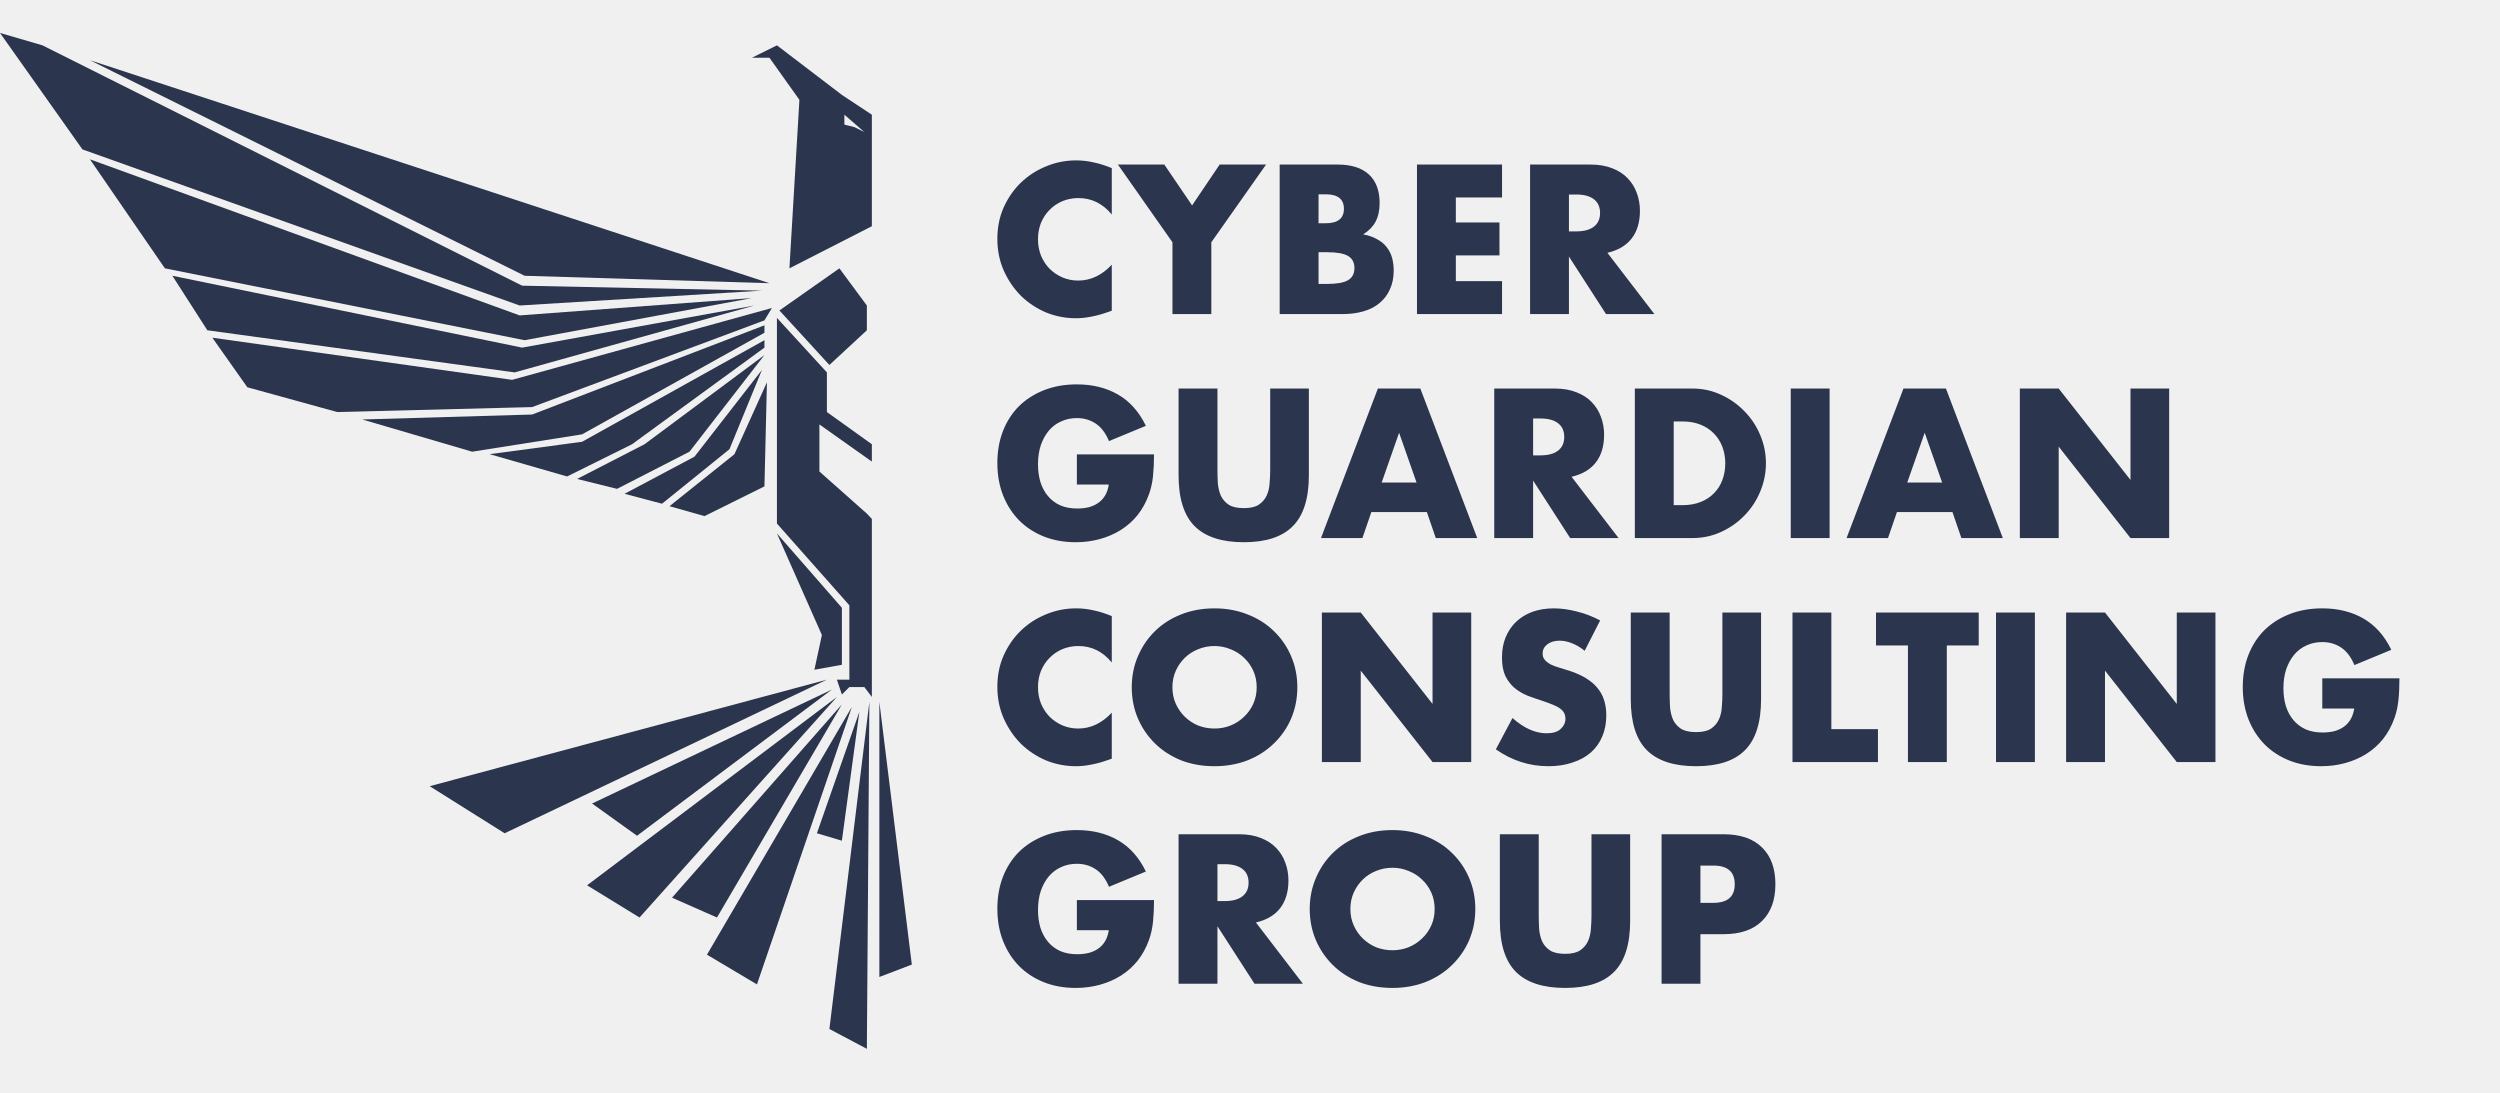
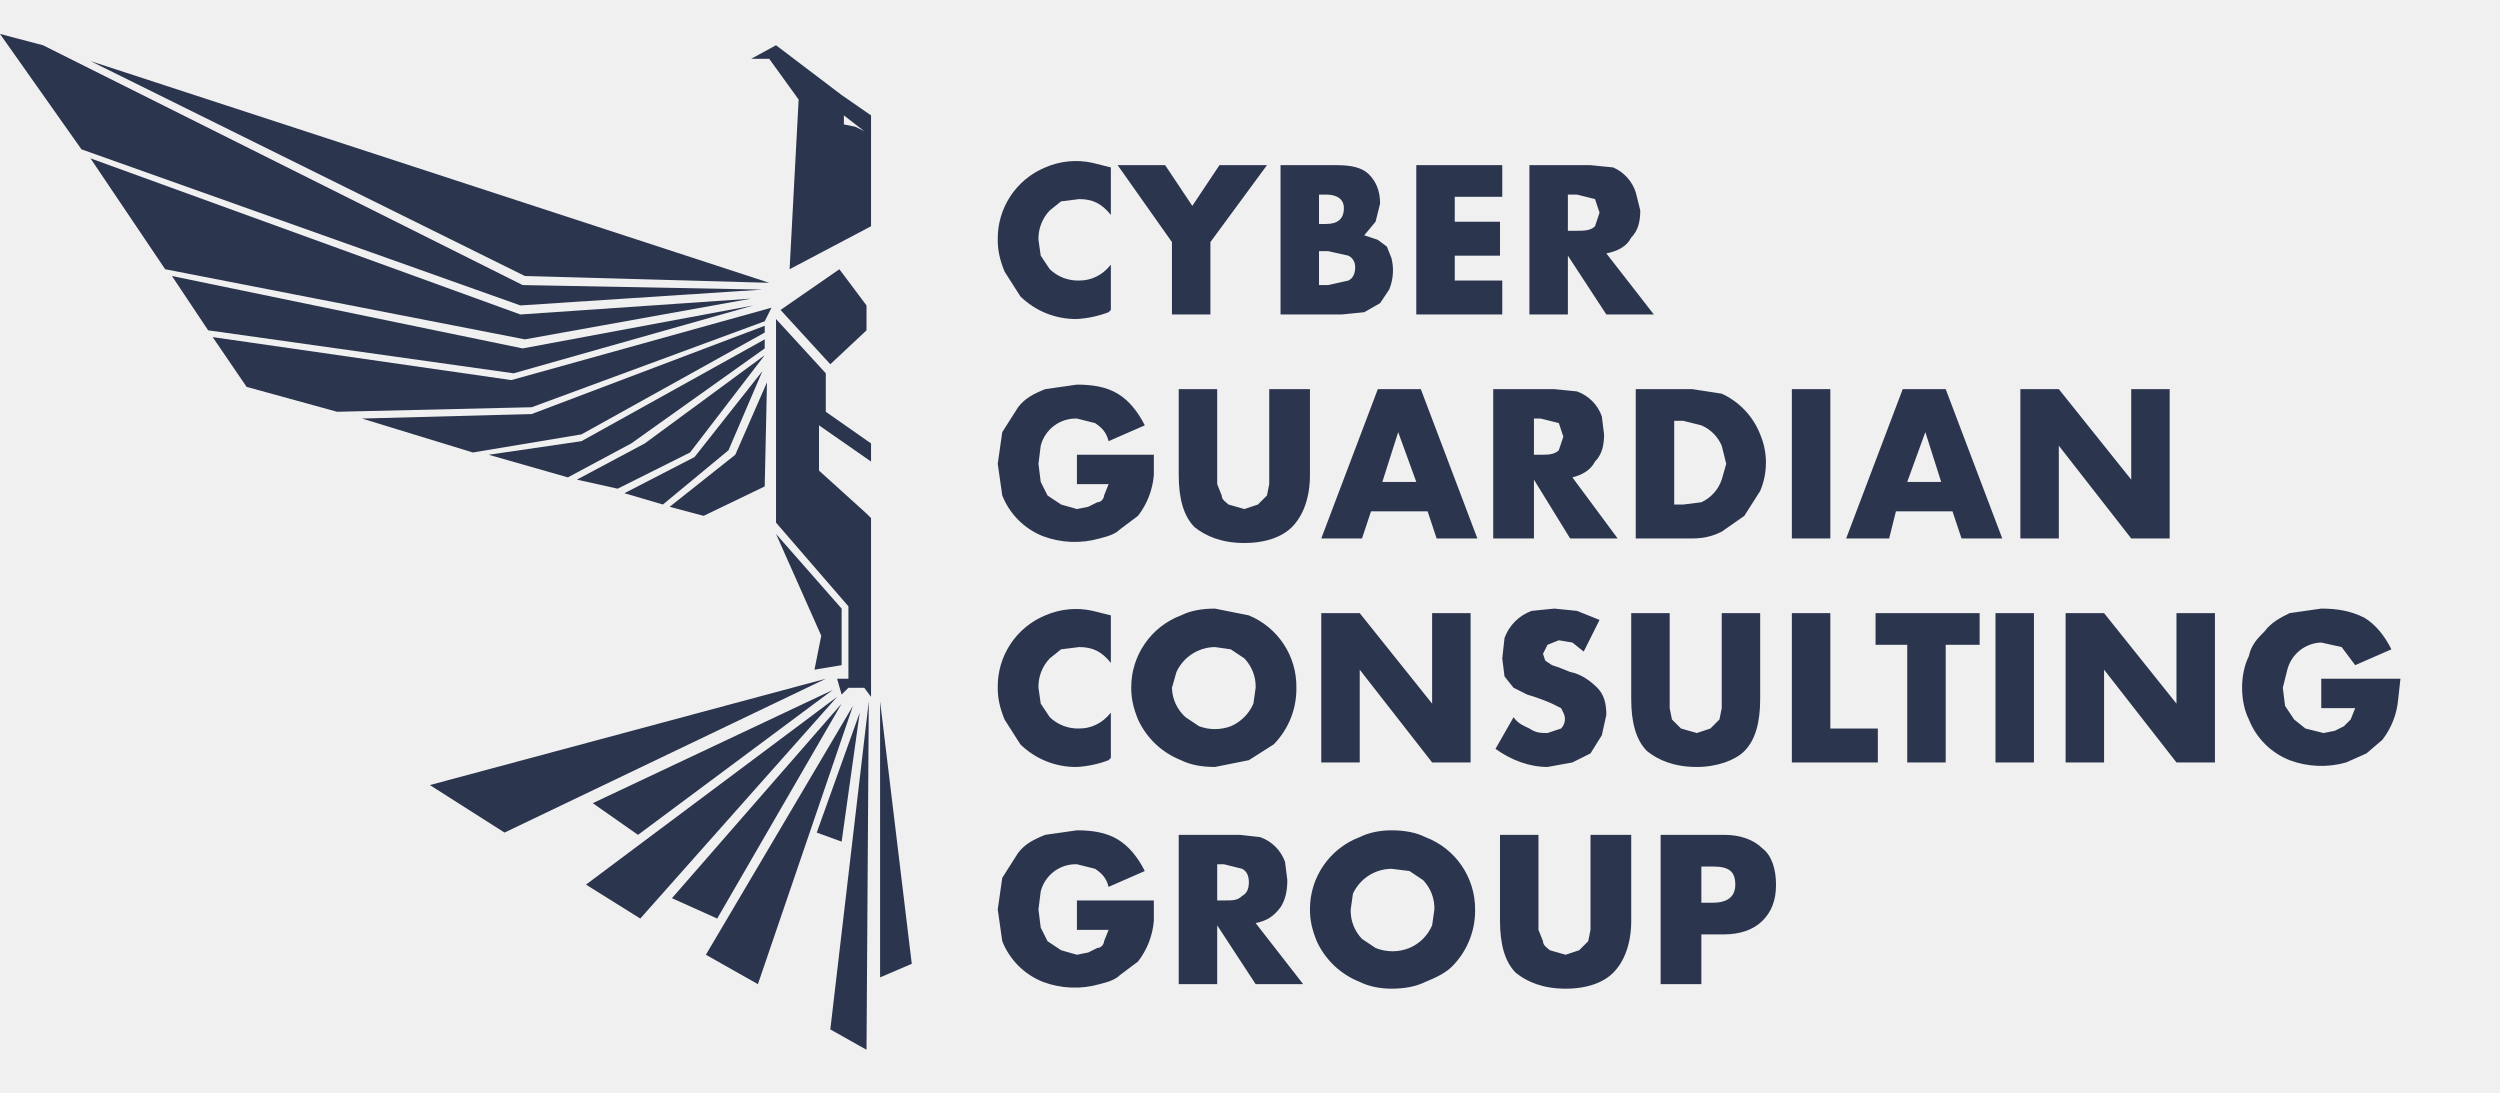
- <svg xmlns="http://www.w3.org/2000/svg" width="1105" height="483" viewBox="0 0 1105 483" fill="none">
-   <g clip-path="url(#clip0_141_2407)">
-     <path d="M109.315 171.172L93.856 149.269L226.359 167.887L341.195 136.127L337.882 141.603L235.192 179.934L149.065 182.124L109.315 171.172Z" fill="#2B354E" />
-     <path d="M76.189 121.89L91.648 145.983L227.463 164.601L333.466 135.032L230.776 153.649L76.189 121.89Z" fill="#2B354E" />
-     <path d="M72.876 118.604L39.751 70.417L229.671 139.412L332.361 131.746L231.88 150.364L72.876 118.604Z" fill="#2B354E" />
-     <path d="M160.107 185.409L208.692 199.647L257.276 191.98L337.882 147.078V143.793L235.192 183.219L160.107 185.409Z" fill="#2B354E" />
-     <path d="M216.421 200.742L250.651 210.598L279.36 196.361L337.882 153.65V150.364L257.276 195.266L216.421 200.742Z" fill="#2B354E" />
-     <path d="M255.068 211.693L272.735 216.074L304.756 199.647L337.882 156.935L284.881 196.361L255.068 211.693Z" fill="#2B354E" />
-     <path d="M276.047 218.265L292.61 222.645L322.423 198.552L336.778 163.506L306.965 201.837L276.047 218.265Z" fill="#2B354E" />
-     <path d="M295.923 223.74L311.382 228.121L337.883 214.979L338.987 168.982L324.632 200.742L295.923 223.74Z" fill="#2B354E" />
-     <path d="M365.487 182.124L385.362 196.361V204.027L362.174 187.6V208.408L383.154 227.026L385.362 229.364V308.069L382.05 303.688H375.424L372.112 306.973L369.903 300.402H375.424V267.547L343.403 231.407V140.508L365.487 164.601V182.124Z" fill="#2B354E" />
-     <path d="M189.921 347.495L223.047 368.303L365.487 300.402L189.921 347.495Z" fill="#2B354E" />
-     <path d="M261.693 355.161L281.569 369.398L367.696 304.783L261.693 355.161Z" fill="#2B354E" />
-     <path d="M259.485 391.302L282.673 405.539L369.904 308.069L259.485 391.302Z" fill="#2B354E" />
-     <path d="M297.027 396.778L316.903 405.539L372.112 311.354L297.027 396.778Z" fill="#2B354E" />
-     <path d="M312.486 421.966L334.57 435.108L376.529 312.449L312.486 421.966Z" fill="#2B354E" />
-     <path d="M379.841 314.64L361.07 368.303L372.112 371.589L379.841 314.64Z" fill="#2B354E" />
-     <path d="M388.675 310.259V431.823L403.029 426.347L388.675 310.259Z" fill="#2B354E" />
-     <path d="M384.258 310.259L366.591 454.822L383.154 463.583L384.258 310.259Z" fill="#2B354E" />
-     <path d="M343.403 235.787L363.278 280.689L359.966 296.022L372.112 293.831V268.643L343.403 235.787Z" fill="#2B354E" />
-     <path d="M344.507 137.222L366.591 161.316L383.154 145.983V135.032L371.008 118.604L344.507 137.222Z" fill="#2B354E" />
-     <path d="M0 14.563L36.438 66.036L229.672 135.032L336.778 128.461L230.776 126.27L18.771 20.039L0 14.563Z" fill="#2B354E" />
-     <path d="M39.751 26.61L231.88 121.89L340.091 125.175L39.751 26.61Z" fill="#2B354E" />
-     <path fill-rule="evenodd" clip-rule="evenodd" d="M385.362 50.703L372.112 41.942L343.403 20.039L332.361 25.515H340.09L353.341 44.133L348.924 118.604L385.362 99.986V50.703ZM373.216 55.084L377.633 56.179L382.05 58.37L373.216 50.703V55.084Z" fill="#2B354E" />
-     <path d="M491.404 94.823C487.43 89.973 482.522 87.548 476.678 87.548C474.107 87.548 471.711 88.015 469.491 88.95C467.329 89.885 465.459 91.171 463.881 92.807C462.303 94.385 461.047 96.284 460.112 98.504C459.236 100.725 458.797 103.121 458.797 105.692C458.797 108.321 459.236 110.746 460.112 112.967C461.047 115.187 462.303 117.116 463.881 118.752C465.517 120.388 467.416 121.674 469.578 122.609C471.741 123.543 474.078 124.011 476.591 124.011C482.083 124.011 487.021 121.674 491.404 116.999V137.334L489.651 137.948C487.021 138.883 484.567 139.555 482.288 139.964C480.009 140.431 477.759 140.665 475.539 140.665C470.981 140.665 466.598 139.817 462.391 138.123C458.242 136.37 454.561 133.945 451.347 130.848C448.191 127.692 445.649 123.982 443.721 119.716C441.793 115.392 440.829 110.688 440.829 105.604C440.829 100.52 441.764 95.875 443.633 91.667C445.562 87.402 448.104 83.749 451.259 80.711C454.473 77.614 458.184 75.218 462.391 73.523C466.598 71.77 471.01 70.894 475.626 70.894C478.256 70.894 480.827 71.186 483.34 71.77C485.911 72.296 488.599 73.144 491.404 74.312V94.823ZM518.225 107.094L494.12 72.735H514.631L526.902 90.791L539.086 72.735H559.596L535.404 107.094V138.824H518.225V107.094ZM582.794 125.501H586.563C590.887 125.501 593.984 124.946 595.854 123.836C597.724 122.725 598.659 120.943 598.659 118.489C598.659 116.035 597.724 114.252 595.854 113.142C593.984 112.032 590.887 111.477 586.563 111.477H582.794V125.501ZM582.794 98.68H585.949C591.325 98.68 594.013 96.547 594.013 92.281C594.013 88.015 591.325 85.882 585.949 85.882H582.794V98.68ZM565.614 72.735H591.208C597.286 72.735 601.902 74.195 605.057 77.117C608.213 80.039 609.791 84.246 609.791 89.739C609.791 93.07 609.177 95.846 607.95 98.066C606.781 100.228 604.97 102.069 602.515 103.588C604.97 104.056 607.044 104.786 608.739 105.779C610.492 106.714 611.894 107.883 612.946 109.285C614.056 110.688 614.845 112.266 615.313 114.019C615.78 115.772 616.014 117.642 616.014 119.628C616.014 122.725 615.459 125.472 614.348 127.868C613.297 130.263 611.777 132.279 609.791 133.916C607.862 135.552 605.496 136.779 602.691 137.597C599.886 138.415 596.73 138.824 593.224 138.824H565.614V72.735ZM663.905 87.285H643.482V98.329H662.766V112.879H643.482V124.274H663.905V138.824H626.303V72.735H663.905V87.285ZM693.471 102.273H696.715C700.104 102.273 702.704 101.572 704.516 100.17C706.327 98.767 707.233 96.751 707.233 94.122C707.233 91.492 706.327 89.476 704.516 88.074C702.704 86.671 700.104 85.97 696.715 85.97H693.471V102.273ZM731.249 138.824H709.862L693.471 113.405V138.824H676.292V72.735H703.025C706.707 72.735 709.921 73.29 712.667 74.4C715.414 75.452 717.663 76.913 719.416 78.783C721.228 80.653 722.572 82.815 723.448 85.269C724.383 87.723 724.851 90.353 724.851 93.157C724.851 98.183 723.624 102.273 721.169 105.429C718.774 108.526 715.209 110.629 710.476 111.74L731.249 138.824ZM475.977 200.835H510.074C510.074 204.341 509.927 207.526 509.635 210.389C509.343 213.252 508.759 215.911 507.882 218.365C506.655 221.813 504.99 224.881 502.886 227.569C500.782 230.198 498.299 232.419 495.436 234.23C492.631 235.983 489.534 237.327 486.145 238.262C482.755 239.197 479.191 239.665 475.451 239.665C470.309 239.665 465.605 238.817 461.339 237.123C457.132 235.428 453.509 233.062 450.47 230.023C447.432 226.926 445.065 223.245 443.371 218.979C441.676 214.655 440.829 209.892 440.829 204.692C440.829 199.549 441.647 194.845 443.283 190.58C444.977 186.256 447.344 182.574 450.383 179.536C453.48 176.497 457.19 174.13 461.514 172.436C465.839 170.741 470.659 169.894 475.977 169.894C482.872 169.894 488.92 171.384 494.121 174.364C499.322 177.344 503.441 181.961 506.48 188.213L490.177 194.962C488.657 191.339 486.671 188.739 484.216 187.161C481.82 185.584 479.074 184.795 475.977 184.795C473.406 184.795 471.069 185.291 468.965 186.285C466.861 187.22 465.05 188.593 463.53 190.404C462.07 192.157 460.901 194.29 460.024 196.803C459.206 199.316 458.797 202.121 458.797 205.218C458.797 208.022 459.148 210.623 459.849 213.019C460.609 215.414 461.719 217.489 463.18 219.242C464.641 220.995 466.452 222.368 468.614 223.362C470.776 224.296 473.289 224.764 476.152 224.764C477.847 224.764 479.483 224.589 481.061 224.238C482.639 223.829 484.041 223.215 485.268 222.397C486.554 221.521 487.605 220.411 488.424 219.067C489.242 217.723 489.797 216.086 490.089 214.158H475.977V200.835ZM538.112 171.735V207.672C538.112 209.6 538.17 211.587 538.287 213.632C538.463 215.619 538.901 217.43 539.602 219.067C540.362 220.703 541.53 222.047 543.108 223.099C544.686 224.092 546.906 224.589 549.77 224.589C552.633 224.589 554.824 224.092 556.343 223.099C557.921 222.047 559.09 220.703 559.85 219.067C560.609 217.43 561.047 215.619 561.164 213.632C561.34 211.587 561.427 209.6 561.427 207.672V171.735H578.519V210.038C578.519 220.323 576.153 227.832 571.42 232.565C566.745 237.298 559.528 239.665 549.77 239.665C540.011 239.665 532.765 237.298 528.032 232.565C523.299 227.832 520.932 220.323 520.932 210.038V171.735H538.112ZM626.118 213.282L618.404 191.281L610.691 213.282H626.118ZM630.676 226.342H606.133L602.189 237.824H583.87L609.026 171.735H627.783L652.939 237.824H634.62L630.676 226.342ZM677.636 201.273H680.879C684.268 201.273 686.869 200.572 688.68 199.17C690.491 197.767 691.397 195.751 691.397 193.122C691.397 190.492 690.491 188.476 688.68 187.074C686.869 185.671 684.268 184.97 680.879 184.97H677.636V201.273ZM715.414 237.824H694.027L677.636 212.405V237.824H660.456V171.735H687.19C690.871 171.735 694.085 172.29 696.832 173.4C699.578 174.452 701.828 175.913 703.581 177.783C705.392 179.652 706.736 181.815 707.613 184.269C708.548 186.723 709.015 189.353 709.015 192.157C709.015 197.183 707.788 201.273 705.334 204.429C702.938 207.526 699.374 209.629 694.64 210.74L715.414 237.824ZM739.78 223.274H743.724C746.704 223.274 749.363 222.806 751.7 221.871C754.038 220.937 755.995 219.651 757.573 218.015C759.209 216.379 760.436 214.45 761.254 212.23C762.131 209.951 762.569 207.467 762.569 204.779C762.569 202.15 762.131 199.696 761.254 197.417C760.378 195.138 759.121 193.18 757.485 191.544C755.908 189.908 753.95 188.622 751.613 187.687C749.275 186.752 746.646 186.285 743.724 186.285H739.78V223.274ZM722.6 171.735H748.019C752.518 171.735 756.726 172.64 760.641 174.452C764.614 176.263 768.062 178.688 770.984 181.727C773.964 184.707 776.301 188.213 777.996 192.245C779.69 196.219 780.538 200.397 780.538 204.779C780.538 209.104 779.69 213.282 777.996 217.314C776.36 221.287 774.052 224.793 771.071 227.832C768.15 230.87 764.702 233.295 760.728 235.107C756.813 236.918 752.577 237.824 748.019 237.824H722.6V171.735ZM808.686 171.735V237.824H791.506V171.735H808.686ZM858.429 213.282L850.716 191.281L843.003 213.282H858.429ZM862.987 226.342H838.445L834.5 237.824H816.181L841.337 171.735H860.095L885.251 237.824H866.932L862.987 226.342ZM892.768 237.824V171.735H909.947L941.677 212.142V171.735H958.77V237.824H941.677L909.947 197.417V237.824H892.768ZM491.404 292.823C487.43 287.973 482.522 285.548 476.678 285.548C474.107 285.548 471.711 286.015 469.491 286.95C467.329 287.885 465.459 289.171 463.881 290.807C462.303 292.385 461.047 294.284 460.112 296.504C459.236 298.725 458.797 301.121 458.797 303.692C458.797 306.321 459.236 308.746 460.112 310.967C461.047 313.187 462.303 315.116 463.881 316.752C465.517 318.388 467.416 319.674 469.578 320.609C471.741 321.543 474.078 322.011 476.591 322.011C482.083 322.011 487.021 319.674 491.404 314.999V335.334L489.651 335.948C487.021 336.883 484.567 337.555 482.288 337.964C480.009 338.431 477.759 338.665 475.539 338.665C470.981 338.665 466.598 337.817 462.391 336.123C458.242 334.37 454.561 331.945 451.347 328.848C448.191 325.692 445.649 321.982 443.721 317.716C441.793 313.392 440.829 308.688 440.829 303.604C440.829 298.52 441.764 293.875 443.633 289.667C445.562 285.402 448.104 281.75 451.259 278.711C454.473 275.614 458.184 273.218 462.391 271.523C466.598 269.77 471.01 268.894 475.626 268.894C478.256 268.894 480.827 269.186 483.34 269.77C485.911 270.296 488.599 271.144 491.404 272.312V292.823ZM518.202 303.779C518.202 306.409 518.699 308.834 519.692 311.054C520.685 313.275 522.029 315.203 523.724 316.839C525.419 318.476 527.376 319.761 529.597 320.696C531.876 321.573 534.271 322.011 536.784 322.011C539.297 322.011 541.663 321.573 543.884 320.696C546.163 319.761 548.15 318.476 549.844 316.839C551.597 315.203 552.97 313.275 553.964 311.054C554.957 308.834 555.454 306.409 555.454 303.779C555.454 301.15 554.957 298.725 553.964 296.504C552.97 294.284 551.597 292.355 549.844 290.719C548.15 289.083 546.163 287.827 543.884 286.95C541.663 286.015 539.297 285.548 536.784 285.548C534.271 285.548 531.876 286.015 529.597 286.95C527.376 287.827 525.419 289.083 523.724 290.719C522.029 292.355 520.685 294.284 519.692 296.504C518.699 298.725 518.202 301.15 518.202 303.779ZM500.233 303.779C500.233 298.871 501.139 294.313 502.95 290.106C504.762 285.84 507.275 282.129 510.489 278.974C513.702 275.818 517.53 273.364 521.971 271.611C526.47 269.8 531.408 268.894 536.784 268.894C542.102 268.894 547.01 269.8 551.51 271.611C556.009 273.364 559.866 275.818 563.08 278.974C566.352 282.129 568.894 285.84 570.705 290.106C572.517 294.313 573.423 298.871 573.423 303.779C573.423 308.688 572.517 313.275 570.705 317.541C568.894 321.748 566.352 325.429 563.08 328.585C559.866 331.74 556.009 334.224 551.51 336.035C547.01 337.788 542.102 338.665 536.784 338.665C531.408 338.665 526.47 337.788 521.971 336.035C517.53 334.224 513.702 331.74 510.489 328.585C507.275 325.429 504.762 321.748 502.95 317.541C501.139 313.275 500.233 308.688 500.233 303.779ZM584.274 336.824V270.735H601.454L633.184 311.142V270.735H650.276V336.824H633.184L601.454 296.417V336.824H584.274ZM700.425 287.651C698.555 286.132 696.685 285.022 694.815 284.321C692.945 283.561 691.134 283.181 689.381 283.181C687.16 283.181 685.349 283.707 683.946 284.759C682.544 285.811 681.842 287.184 681.842 288.879C681.842 290.047 682.193 291.011 682.894 291.771C683.595 292.531 684.501 293.203 685.611 293.787C686.78 294.313 688.066 294.78 689.468 295.189C690.929 295.599 692.361 296.037 693.763 296.504C699.373 298.374 703.463 300.887 706.034 304.042C708.664 307.139 709.979 311.201 709.979 316.226C709.979 319.615 709.394 322.683 708.226 325.429C707.115 328.176 705.45 330.542 703.23 332.529C701.067 334.457 698.379 335.948 695.166 336.999C692.01 338.11 688.416 338.665 684.384 338.665C676.028 338.665 668.286 336.181 661.157 331.214L668.519 317.365C671.09 319.644 673.632 321.339 676.145 322.449C678.658 323.559 681.141 324.115 683.595 324.115C686.4 324.115 688.475 323.472 689.819 322.186C691.221 320.901 691.922 319.44 691.922 317.804C691.922 316.81 691.747 315.963 691.397 315.262C691.046 314.502 690.462 313.83 689.643 313.246C688.825 312.603 687.744 312.019 686.4 311.493C685.115 310.967 683.537 310.382 681.667 309.74C679.447 309.038 677.255 308.279 675.093 307.461C672.99 306.584 671.09 305.445 669.396 304.042C667.76 302.64 666.416 300.887 665.364 298.783C664.371 296.621 663.874 293.904 663.874 290.632C663.874 287.359 664.4 284.408 665.452 281.779C666.562 279.091 668.081 276.812 670.009 274.942C671.996 273.014 674.392 271.523 677.197 270.472C680.06 269.42 683.245 268.894 686.751 268.894C690.023 268.894 693.442 269.361 697.006 270.296C700.571 271.173 703.989 272.488 707.261 274.241L700.425 287.651ZM737.982 270.735V306.672C737.982 308.6 738.041 310.587 738.157 312.632C738.333 314.619 738.771 316.43 739.472 318.067C740.232 319.703 741.401 321.047 742.978 322.099C744.556 323.092 746.777 323.589 749.64 323.589C752.503 323.589 754.694 323.092 756.214 322.099C757.791 321.047 758.96 319.703 759.72 318.067C760.479 316.43 760.918 314.619 761.035 312.632C761.21 310.587 761.297 308.6 761.297 306.672V270.735H778.39V309.038C778.39 319.323 776.023 326.832 771.29 331.565C766.615 336.298 759.398 338.665 749.64 338.665C739.881 338.665 732.635 336.298 727.902 331.565C723.169 326.832 720.802 319.323 720.802 309.038V270.735H737.982ZM809.456 270.735V322.274H830.054V336.824H792.276V270.735H809.456ZM860.486 285.285V336.824H843.306V285.285H829.194V270.735H874.598V285.285H860.486ZM899.419 270.735V336.824H882.239V270.735H899.419ZM913.226 336.824V270.735H930.405L962.135 311.142V270.735H979.227V336.824H962.135L930.405 296.417V336.824H913.226ZM1026.45 299.835H1060.55C1060.55 303.341 1060.41 306.526 1060.11 309.389C1059.82 312.252 1059.24 314.911 1058.36 317.365C1057.13 320.813 1055.47 323.881 1053.36 326.569C1051.26 329.198 1048.78 331.419 1045.91 333.23C1043.11 334.983 1040.01 336.327 1036.62 337.262C1033.23 338.197 1029.67 338.665 1025.93 338.665C1020.79 338.665 1016.08 337.817 1011.82 336.123C1007.61 334.428 1003.99 332.062 1000.95 329.023C997.909 325.926 995.543 322.245 993.848 317.979C992.154 313.655 991.306 308.892 991.306 303.692C991.306 298.549 992.124 293.845 993.76 289.58C995.455 285.256 997.822 281.574 1000.86 278.536C1003.96 275.497 1007.67 273.13 1011.99 271.436C1016.32 269.741 1021.14 268.894 1026.45 268.894C1033.35 268.894 1039.4 270.384 1044.6 273.364C1049.8 276.344 1053.92 280.961 1056.96 287.213L1040.65 293.962C1039.13 290.339 1037.15 287.739 1034.69 286.161C1032.3 284.584 1029.55 283.795 1026.45 283.795C1023.88 283.795 1021.55 284.291 1019.44 285.285C1017.34 286.22 1015.53 287.593 1014.01 289.404C1012.55 291.157 1011.38 293.29 1010.5 295.803C1009.68 298.316 1009.27 301.121 1009.27 304.218C1009.27 307.022 1009.63 309.623 1010.33 312.019C1011.09 314.414 1012.2 316.489 1013.66 318.242C1015.12 319.995 1016.93 321.368 1019.09 322.362C1021.25 323.296 1023.77 323.764 1026.63 323.764C1028.32 323.764 1029.96 323.589 1031.54 323.238C1033.12 322.829 1034.52 322.215 1035.75 321.397C1037.03 320.521 1038.08 319.411 1038.9 318.067C1039.72 316.723 1040.27 315.086 1040.57 313.158H1026.45V299.835ZM475.977 397.835H510.074C510.074 401.341 509.927 404.526 509.635 407.389C509.343 410.252 508.759 412.911 507.882 415.365C506.655 418.813 504.99 421.881 502.886 424.569C500.782 427.198 498.299 429.419 495.436 431.23C492.631 432.983 489.534 434.327 486.145 435.262C482.755 436.197 479.191 436.665 475.451 436.665C470.309 436.665 465.605 435.817 461.339 434.123C457.132 432.428 453.509 430.062 450.47 427.023C447.432 423.926 445.065 420.245 443.371 415.979C441.676 411.655 440.829 406.892 440.829 401.692C440.829 396.549 441.647 391.845 443.283 387.58C444.977 383.256 447.344 379.574 450.383 376.536C453.48 373.497 457.19 371.13 461.514 369.436C465.839 367.741 470.659 366.894 475.977 366.894C482.872 366.894 488.92 368.384 494.121 371.364C499.322 374.344 503.441 378.961 506.48 385.213L490.177 391.962C488.657 388.339 486.671 385.739 484.216 384.161C481.82 382.584 479.074 381.795 475.977 381.795C473.406 381.795 471.069 382.291 468.965 383.285C466.861 384.22 465.05 385.593 463.53 387.404C462.07 389.157 460.901 391.29 460.024 393.803C459.206 396.316 458.797 399.121 458.797 402.218C458.797 405.022 459.148 407.623 459.849 410.019C460.609 412.414 461.719 414.489 463.18 416.242C464.641 417.995 466.452 419.368 468.614 420.362C470.776 421.296 473.289 421.764 476.152 421.764C477.847 421.764 479.483 421.589 481.061 421.238C482.639 420.829 484.041 420.215 485.268 419.397C486.554 418.521 487.605 417.411 488.424 416.067C489.242 414.723 489.797 413.086 490.089 411.158H475.977V397.835ZM538.112 398.273H541.355C544.744 398.273 547.345 397.572 549.156 396.17C550.968 394.767 551.873 392.751 551.873 390.122C551.873 387.492 550.968 385.476 549.156 384.074C547.345 382.671 544.744 381.97 541.355 381.97H538.112V398.273ZM575.89 434.824H554.503L538.112 409.405V434.824H520.932V368.735H547.666C551.347 368.735 554.561 369.29 557.308 370.4C560.054 371.452 562.304 372.913 564.057 374.783C565.868 376.652 567.212 378.815 568.089 381.269C569.024 383.723 569.491 386.353 569.491 389.157C569.491 394.183 568.264 398.273 565.81 401.429C563.414 404.526 559.85 406.629 555.116 407.74L575.89 434.824ZM596.866 401.779C596.866 404.409 597.363 406.834 598.356 409.054C599.349 411.275 600.693 413.203 602.388 414.839C604.083 416.476 606.04 417.761 608.261 418.696C610.54 419.573 612.936 420.011 615.448 420.011C617.961 420.011 620.328 419.573 622.548 418.696C624.827 417.761 626.814 416.476 628.508 414.839C630.261 413.203 631.635 411.275 632.628 409.054C633.621 406.834 634.118 404.409 634.118 401.779C634.118 399.15 633.621 396.725 632.628 394.504C631.635 392.284 630.261 390.355 628.508 388.719C626.814 387.083 624.827 385.827 622.548 384.95C620.328 384.015 617.961 383.548 615.448 383.548C612.936 383.548 610.54 384.015 608.261 384.95C606.04 385.827 604.083 387.083 602.388 388.719C600.693 390.355 599.349 392.284 598.356 394.504C597.363 396.725 596.866 399.15 596.866 401.779ZM578.897 401.779C578.897 396.871 579.803 392.313 581.615 388.106C583.426 383.84 585.939 380.129 589.153 376.974C592.367 373.818 596.194 371.364 600.635 369.611C605.135 367.8 610.072 366.894 615.448 366.894C620.766 366.894 625.674 367.8 630.174 369.611C634.673 371.364 638.53 373.818 641.744 376.974C645.016 380.129 647.558 383.84 649.369 388.106C651.181 392.313 652.087 396.871 652.087 401.779C652.087 406.688 651.181 411.275 649.369 415.541C647.558 419.748 645.016 423.429 641.744 426.585C638.53 429.74 634.673 432.224 630.174 434.035C625.674 435.788 620.766 436.665 615.448 436.665C610.072 436.665 605.135 435.788 600.635 434.035C596.194 432.224 592.367 429.74 589.153 426.585C585.939 423.429 583.426 419.748 581.615 415.541C579.803 411.275 578.897 406.688 578.897 401.779ZM680.118 368.735V404.672C680.118 406.6 680.177 408.587 680.293 410.632C680.469 412.619 680.907 414.43 681.608 416.067C682.368 417.703 683.537 419.047 685.114 420.099C686.692 421.092 688.913 421.589 691.776 421.589C694.639 421.589 696.83 421.092 698.35 420.099C699.927 419.047 701.096 417.703 701.856 416.067C702.615 414.43 703.054 412.619 703.171 410.632C703.346 408.587 703.434 406.6 703.434 404.672V368.735H720.526V407.038C720.526 417.323 718.159 424.832 713.426 429.565C708.751 434.298 701.534 436.665 691.776 436.665C682.017 436.665 674.771 434.298 670.038 429.565C665.305 424.832 662.938 417.323 662.938 407.038V368.735H680.118ZM751.592 399.062H757.289C763.6 399.062 766.756 396.316 766.756 390.823C766.756 385.33 763.6 382.584 757.289 382.584H751.592V399.062ZM751.592 434.824H734.412V368.735H761.76C769.181 368.735 774.849 370.663 778.764 374.52C782.738 378.376 784.724 383.811 784.724 390.823C784.724 397.835 782.738 403.269 778.764 407.126C774.849 410.983 769.181 412.911 761.76 412.911H751.592V434.824Z" fill="#2B354E" />
+ <svg xmlns="http://www.w3.org/2000/svg" fill="none" viewBox="0 0 1105 483">
+   <g fill="#2B354E" clip-path="url(#a)">
+     <path d="m109 171-15-22 132 19 115-32-3 6-103 38-86 2-40-11Z" />
+     <path d="m76 122 16 24 135 19 106-30-102 19-155-32Z" />
+     <path d="M73 119 40 70l190 69 102-7-100 18-159-31Zm87 66 49 15 48-8 81-45v-3l-103 39-75 2Z" />
+     <path d="m216 201 35 10 28-15 59-42v-4l-81 45-41 6Zm39 11 18 4 32-16 33-43-53 39-30 16Z" />
+     <path d="m276 218 17 5 29-24 15-35-30 38-31 16Z" />
+     <path d="m296 224 15 4 27-13 1-46-14 32-29 23Zm69-42 20 14v8l-23-16v20l21 19 2 2v79l-3-4h-7l-3 3-2-7h5v-32l-32-37v-90l22 24v17ZM190 347l33 21 142-68-175 47Zm72 8 20 14 86-64-106 50Zm-3 36 24 15 87-98-111 83Zm38 6 20 9 55-95-75 86Zm15 25 23 13 42-123-65 110Zm68-107-19 53 11 4 8-57Zm9-5v122l14-6-14-116Zm-5 0-17 145 16 9 1-154Z" />
+     <path d="m343 236 20 45-3 15 12-2v-25l-29-33Zm2-99 22 24 16-15v-11l-12-16-26 18ZM0 15l36 51 194 69 107-7-106-2L19 20 0 15Z" />
+     <path d="m40 27 192 95 108 3L40 27Z" />
+     <path fill-rule="evenodd" d="m385 51-13-9-29-22-11 6h8l13 18-4 75 36-19V51Zm-12 4 5 1 4 2-9-7v4Z" clip-rule="evenodd" />
+     <path d="M491 95c-4-5-8-7-14-7l-8 1-5 4a18 18 0 0 0-5 13l1 7 4 6a18 18 0 0 0 13 5c5 0 10-2 14-7v20l-1 1a47 47 0 0 1-14 3 35 35 0 0 1-25-10l-7-11c-2-5-3-9-3-14a34 34 0 0 1 21-32 34 34 0 0 1 21-2l8 2v21Zm27 12-24-34h21l12 18 12-18h21l-25 34v32h-17v-32Zm65 19h4l9-2c2-1 3-3 3-6 0-2-1-4-3-5l-9-2h-4v15Zm0-27h3c5 0 8-2 8-7 0-4-3-6-8-6h-3v13Zm-17-26h25c6 0 11 1 14 4s5 7 5 13l-2 8-5 6 6 2 4 3 2 5a22 22 0 0 1-1 14l-4 6-7 4-10 1h-27V73Zm98 14h-21v11h20v15h-20v11h21v15h-38V73h38v14Zm29 15h4c3 0 6 0 8-2l2-6-2-6-8-2h-4v16Zm38 37h-21l-17-26v26h-17V73h27l10 1a18 18 0 0 1 10 11l2 8c0 5-1 9-4 12-2 4-6 6-11 7l21 27Zm-255 62h34v9a34 34 0 0 1-7 18l-8 6c-2 2-5 3-9 4a40 40 0 0 1-25-1 32 32 0 0 1-18-18l-2-14 2-14 7-11c3-4 7-6 12-8l14-2c7 0 13 1 18 4s9 8 12 14l-16 7c-1-4-3-6-6-8l-8-2a16 16 0 0 0-16 12l-1 8 1 8 3 6 6 4 7 2 5-1 4-2c2 0 3-2 3-3l2-5h-14v-13Zm62-29v42l2 5c0 2 2 3 3 4l7 2 6-2 4-4 1-5v-42h18v38c0 10-3 18-8 23-4 4-11 7-21 7s-17-3-22-7c-5-5-7-13-7-23v-38h17Zm88 41-8-22-7 22h15Zm5 13h-25l-4 12h-18l25-66h19l25 66h-18l-4-12Zm47-25h3c3 0 6 0 8-2l2-6-2-6-8-2h-3v16Zm37 37h-21l-16-26v26h-18v-66h27l10 1a18 18 0 0 1 11 11l1 8c0 5-1 9-4 12-2 4-6 6-10 7l20 27Zm25-15h4l8-1a17 17 0 0 0 9-10l2-7-2-8a17 17 0 0 0-9-9l-8-2h-4v37Zm-17-51h25l13 2a33 33 0 0 1 17 18 32 32 0 0 1 0 25l-7 11-10 7c-4 2-8 3-13 3h-25v-66Zm86 0v66h-17v-66h17Zm49 41-7-22-8 22h15Zm5 13h-25l-3 12h-19l25-66h19l25 66h-18l-4-12Zm30 12v-66h17l32 40v-40h17v66h-17l-32-41v41h-17Zm-402 55c-4-5-8-7-14-7l-8 1-5 4a18 18 0 0 0-5 13l1 7 4 6a18 18 0 0 0 13 5c5 0 10-2 14-7v20l-1 1a47 47 0 0 1-14 3 35 35 0 0 1-25-10l-7-11c-2-5-3-9-3-14a34 34 0 0 1 21-32 34 34 0 0 1 21-2l8 2v21Zm27 11a18 18 0 0 0 6 13l6 4a20 20 0 0 0 14 0 19 19 0 0 0 10-10l1-7a18 18 0 0 0-5-13l-6-4-7-1a19 19 0 0 0-17 11l-2 7Zm-18 0a34 34 0 0 1 22-32c4-2 9-3 15-3l15 3a34 34 0 0 1 21 32 35 35 0 0 1-10 25l-11 7-15 3c-6 0-11-1-15-3a35 35 0 0 1-19-18c-2-5-3-9-3-14Zm84 33v-66h17l32 40v-40h17v66h-17l-32-41v41h-17Zm116-49-5-4-6-1-5 2-2 4 1 3 3 2 3 1 5 2c5 1 9 4 12 7s4 7 4 12l-2 9-5 8-8 4-11 2c-8 0-16-3-23-8l8-14c2 3 5 4 7 5 3 2 5 2 8 2l6-2a6 6 0 0 0 1-7l-1-2-4-2a89 89 0 0 0-11-4l-6-3-4-5-1-8 1-9a20 20 0 0 1 12-12l10-1 10 1 10 4-7 14Zm38-17v42l1 5 4 4 7 2 6-2 4-4 1-5v-42h17v38c0 10-2 18-7 23-4 4-12 7-21 7-10 0-17-3-22-7-5-5-7-13-7-23v-38h17Zm71 0v51h21v15h-38v-66h17Zm51 14v52h-17v-52h-14v-14h46v14h-15Zm39-14v66h-17v-66h17Zm14 66v-66h17l32 40v-40h17v66h-17l-32-41v41h-17Zm113-37h35l-1 9a34 34 0 0 1-7 18l-7 6-9 4a40 40 0 0 1-25-1 32 32 0 0 1-18-18c-2-4-3-9-3-14s1-10 3-14c1-5 4-8 7-11 3-4 7-6 11-8l14-2c7 0 13 1 19 4 5 3 9 8 12 14l-16 7-6-8-9-2a16 16 0 0 0-15 12l-2 8 1 8 4 6 5 4 8 2 5-1 4-2 3-3 2-5h-15v-13Zm-550 98h34v9a34 34 0 0 1-7 18l-8 6c-2 2-5 3-9 4a40 40 0 0 1-25-1 32 32 0 0 1-18-18l-2-14 2-14 7-11c3-4 7-6 12-8l14-2c7 0 13 1 18 4s9 8 12 14l-16 7c-1-4-3-6-6-8l-8-2a16 16 0 0 0-16 12l-1 8 1 8 3 6 6 4 7 2 5-1 4-2c2 0 3-2 3-3l2-5h-14v-13Zm62 0h3c4 0 6 0 8-2 2-1 3-3 3-6s-1-5-3-6l-8-2h-3v16Zm38 37h-21l-17-26v26h-17v-66h27l9 1a18 18 0 0 1 11 11l1 8c0 5-1 9-3 12-3 4-6 6-11 7l21 27Zm21-33a18 18 0 0 0 5 13l6 4a20 20 0 0 0 15 0 19 19 0 0 0 10-10l1-7a18 18 0 0 0-5-13l-6-4-8-1a19 19 0 0 0-17 11l-1 7Zm-18 0a34 34 0 0 1 22-32c4-2 9-3 14-3 6 0 11 1 15 3a34 34 0 0 1 22 32 35 35 0 0 1-10 25c-3 3-7 5-12 7-4 2-9 3-15 3-5 0-10-1-14-3a35 35 0 0 1-19-18c-2-5-3-9-3-14Zm101-33v42l2 5c0 2 2 3 3 4l7 2 6-2 4-4 1-5v-42h18v38c0 10-3 18-8 23-4 4-11 7-21 7s-17-3-22-7c-5-5-7-13-7-23v-38h17Zm72 30h5c7 0 10-3 10-8 0-6-3-8-10-8h-5v16Zm0 36h-18v-66h28c7 0 13 2 17 6 4 3 6 9 6 16s-2 12-6 16-10 6-17 6h-10v22Z" />
  </g>
  <defs>
-     <clipPath id="clip0_141_2407">
-       <rect width="1104.35" height="483" fill="white" />
+     <clipPath id="a">
+       <path fill="#fff" d="M0 0h1104v483H0z" />
    </clipPath>
  </defs>
</svg>
